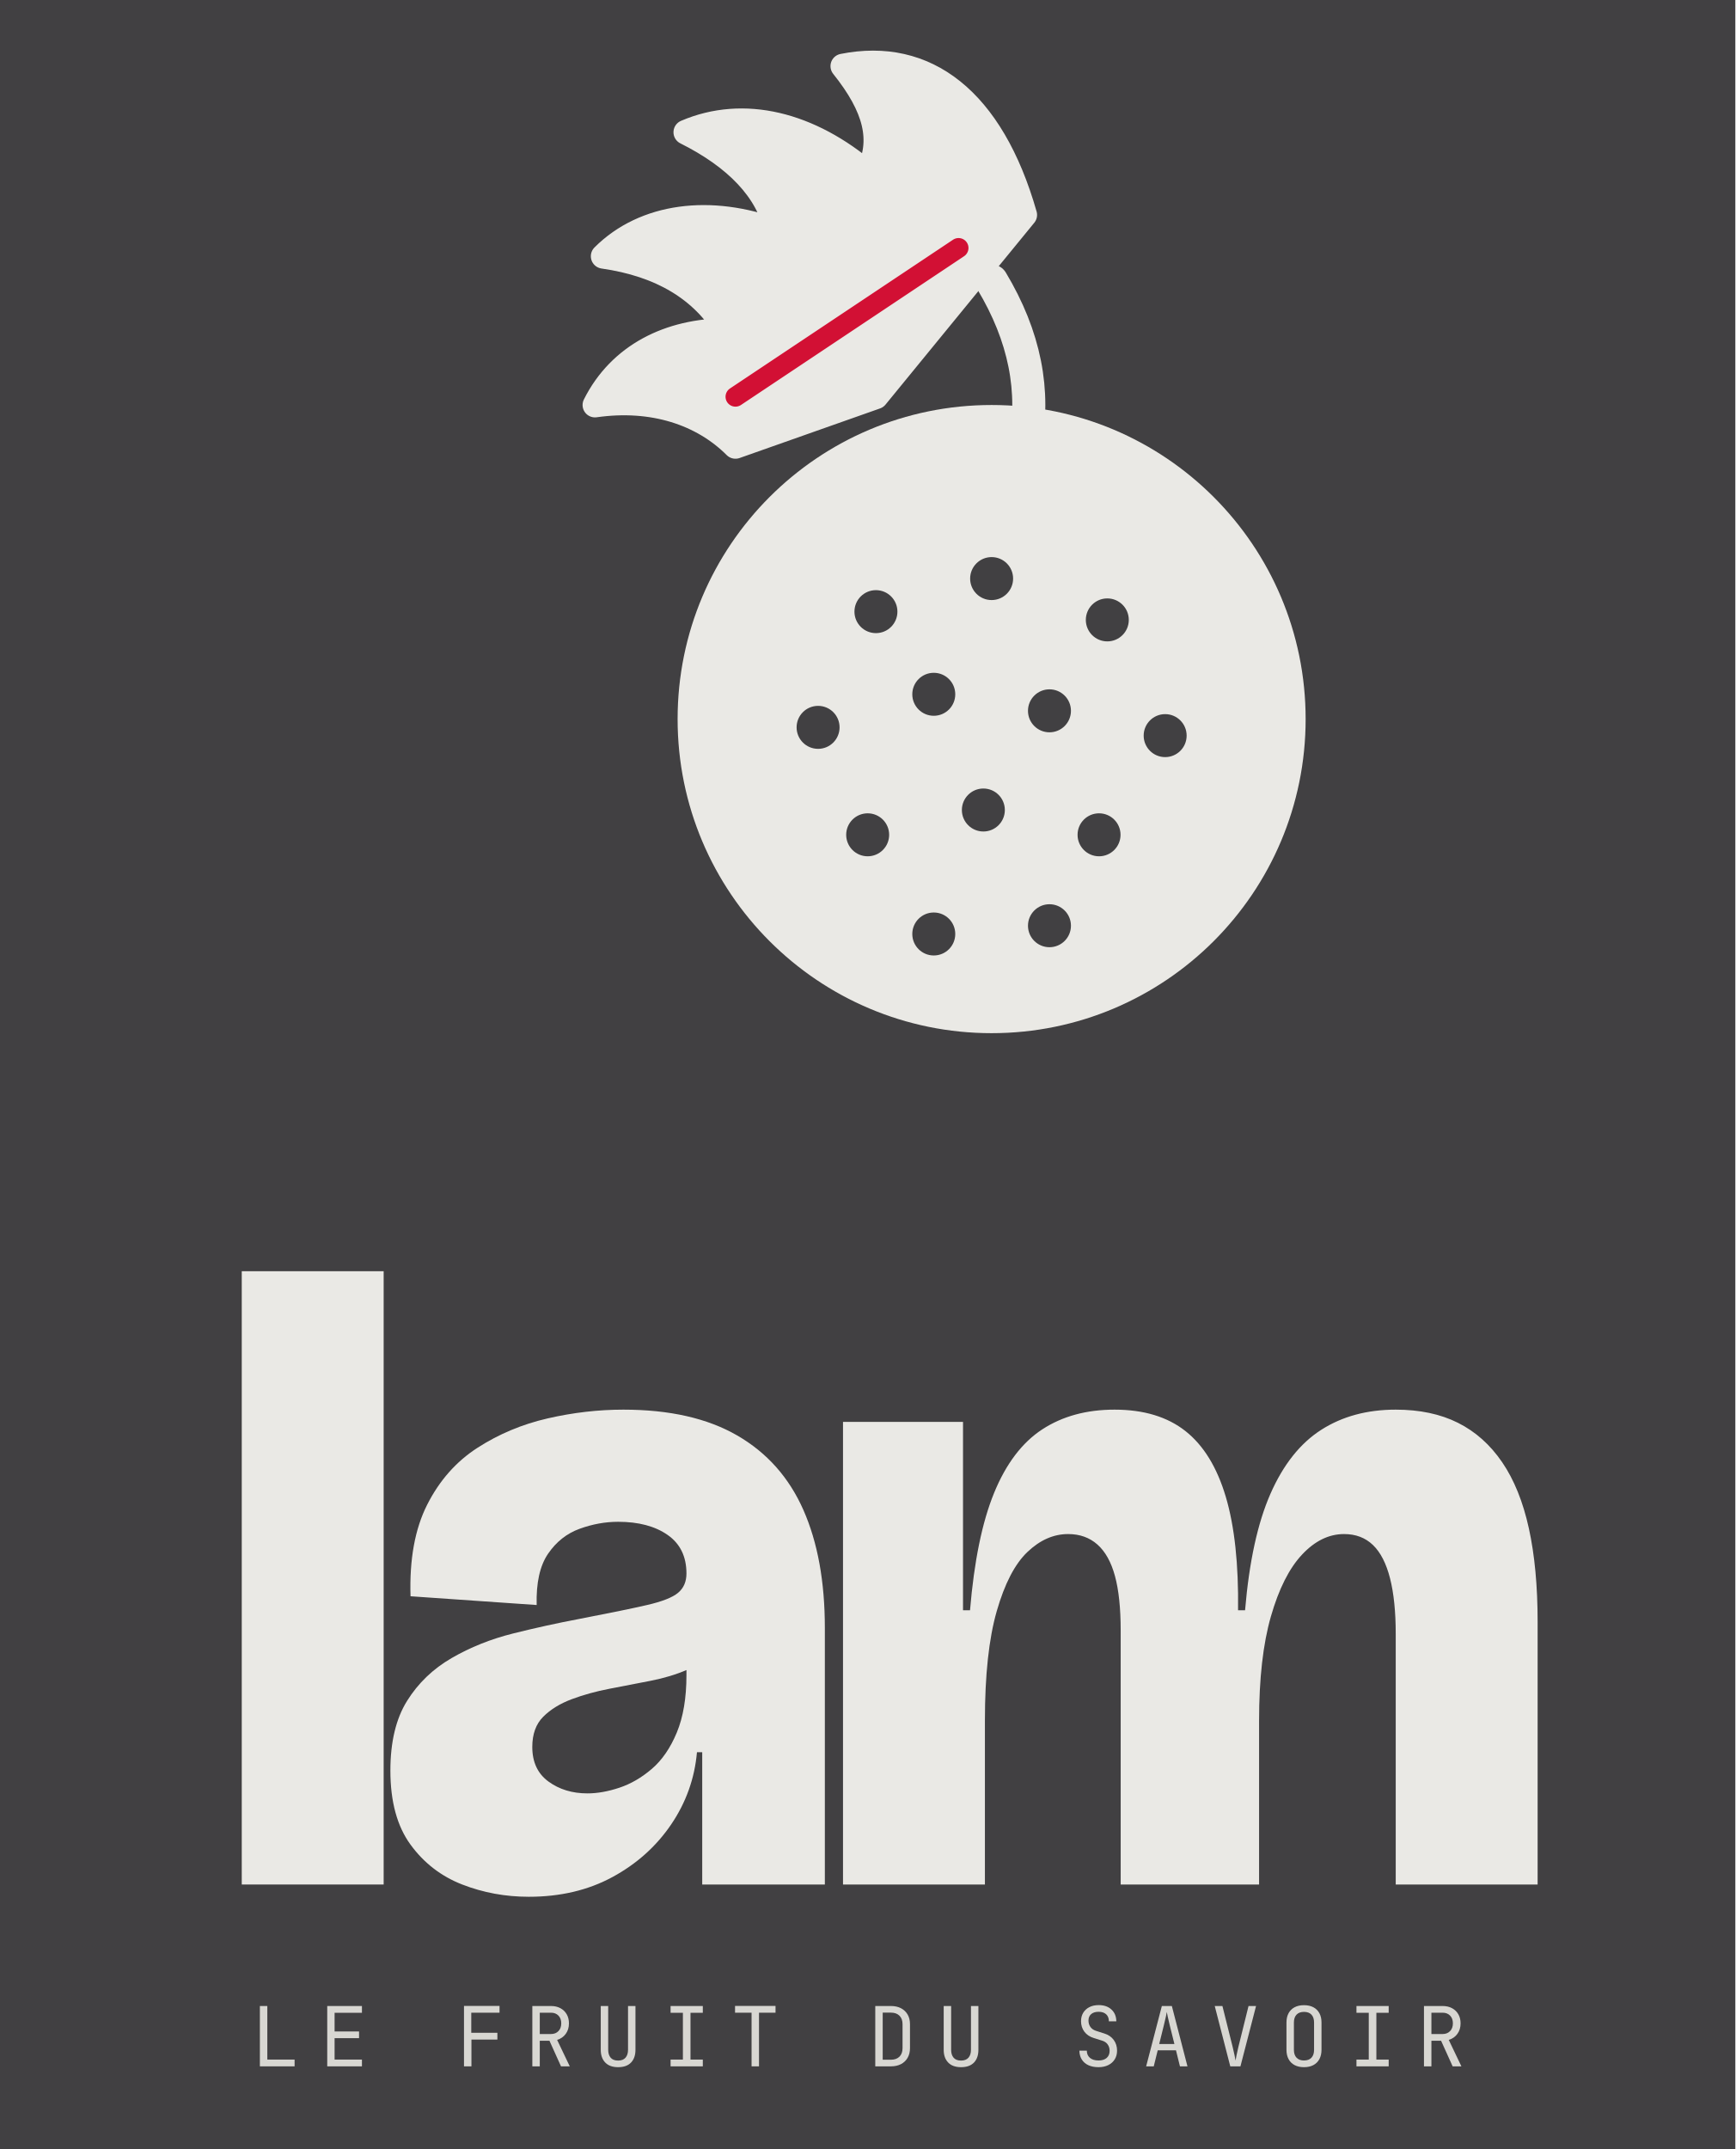
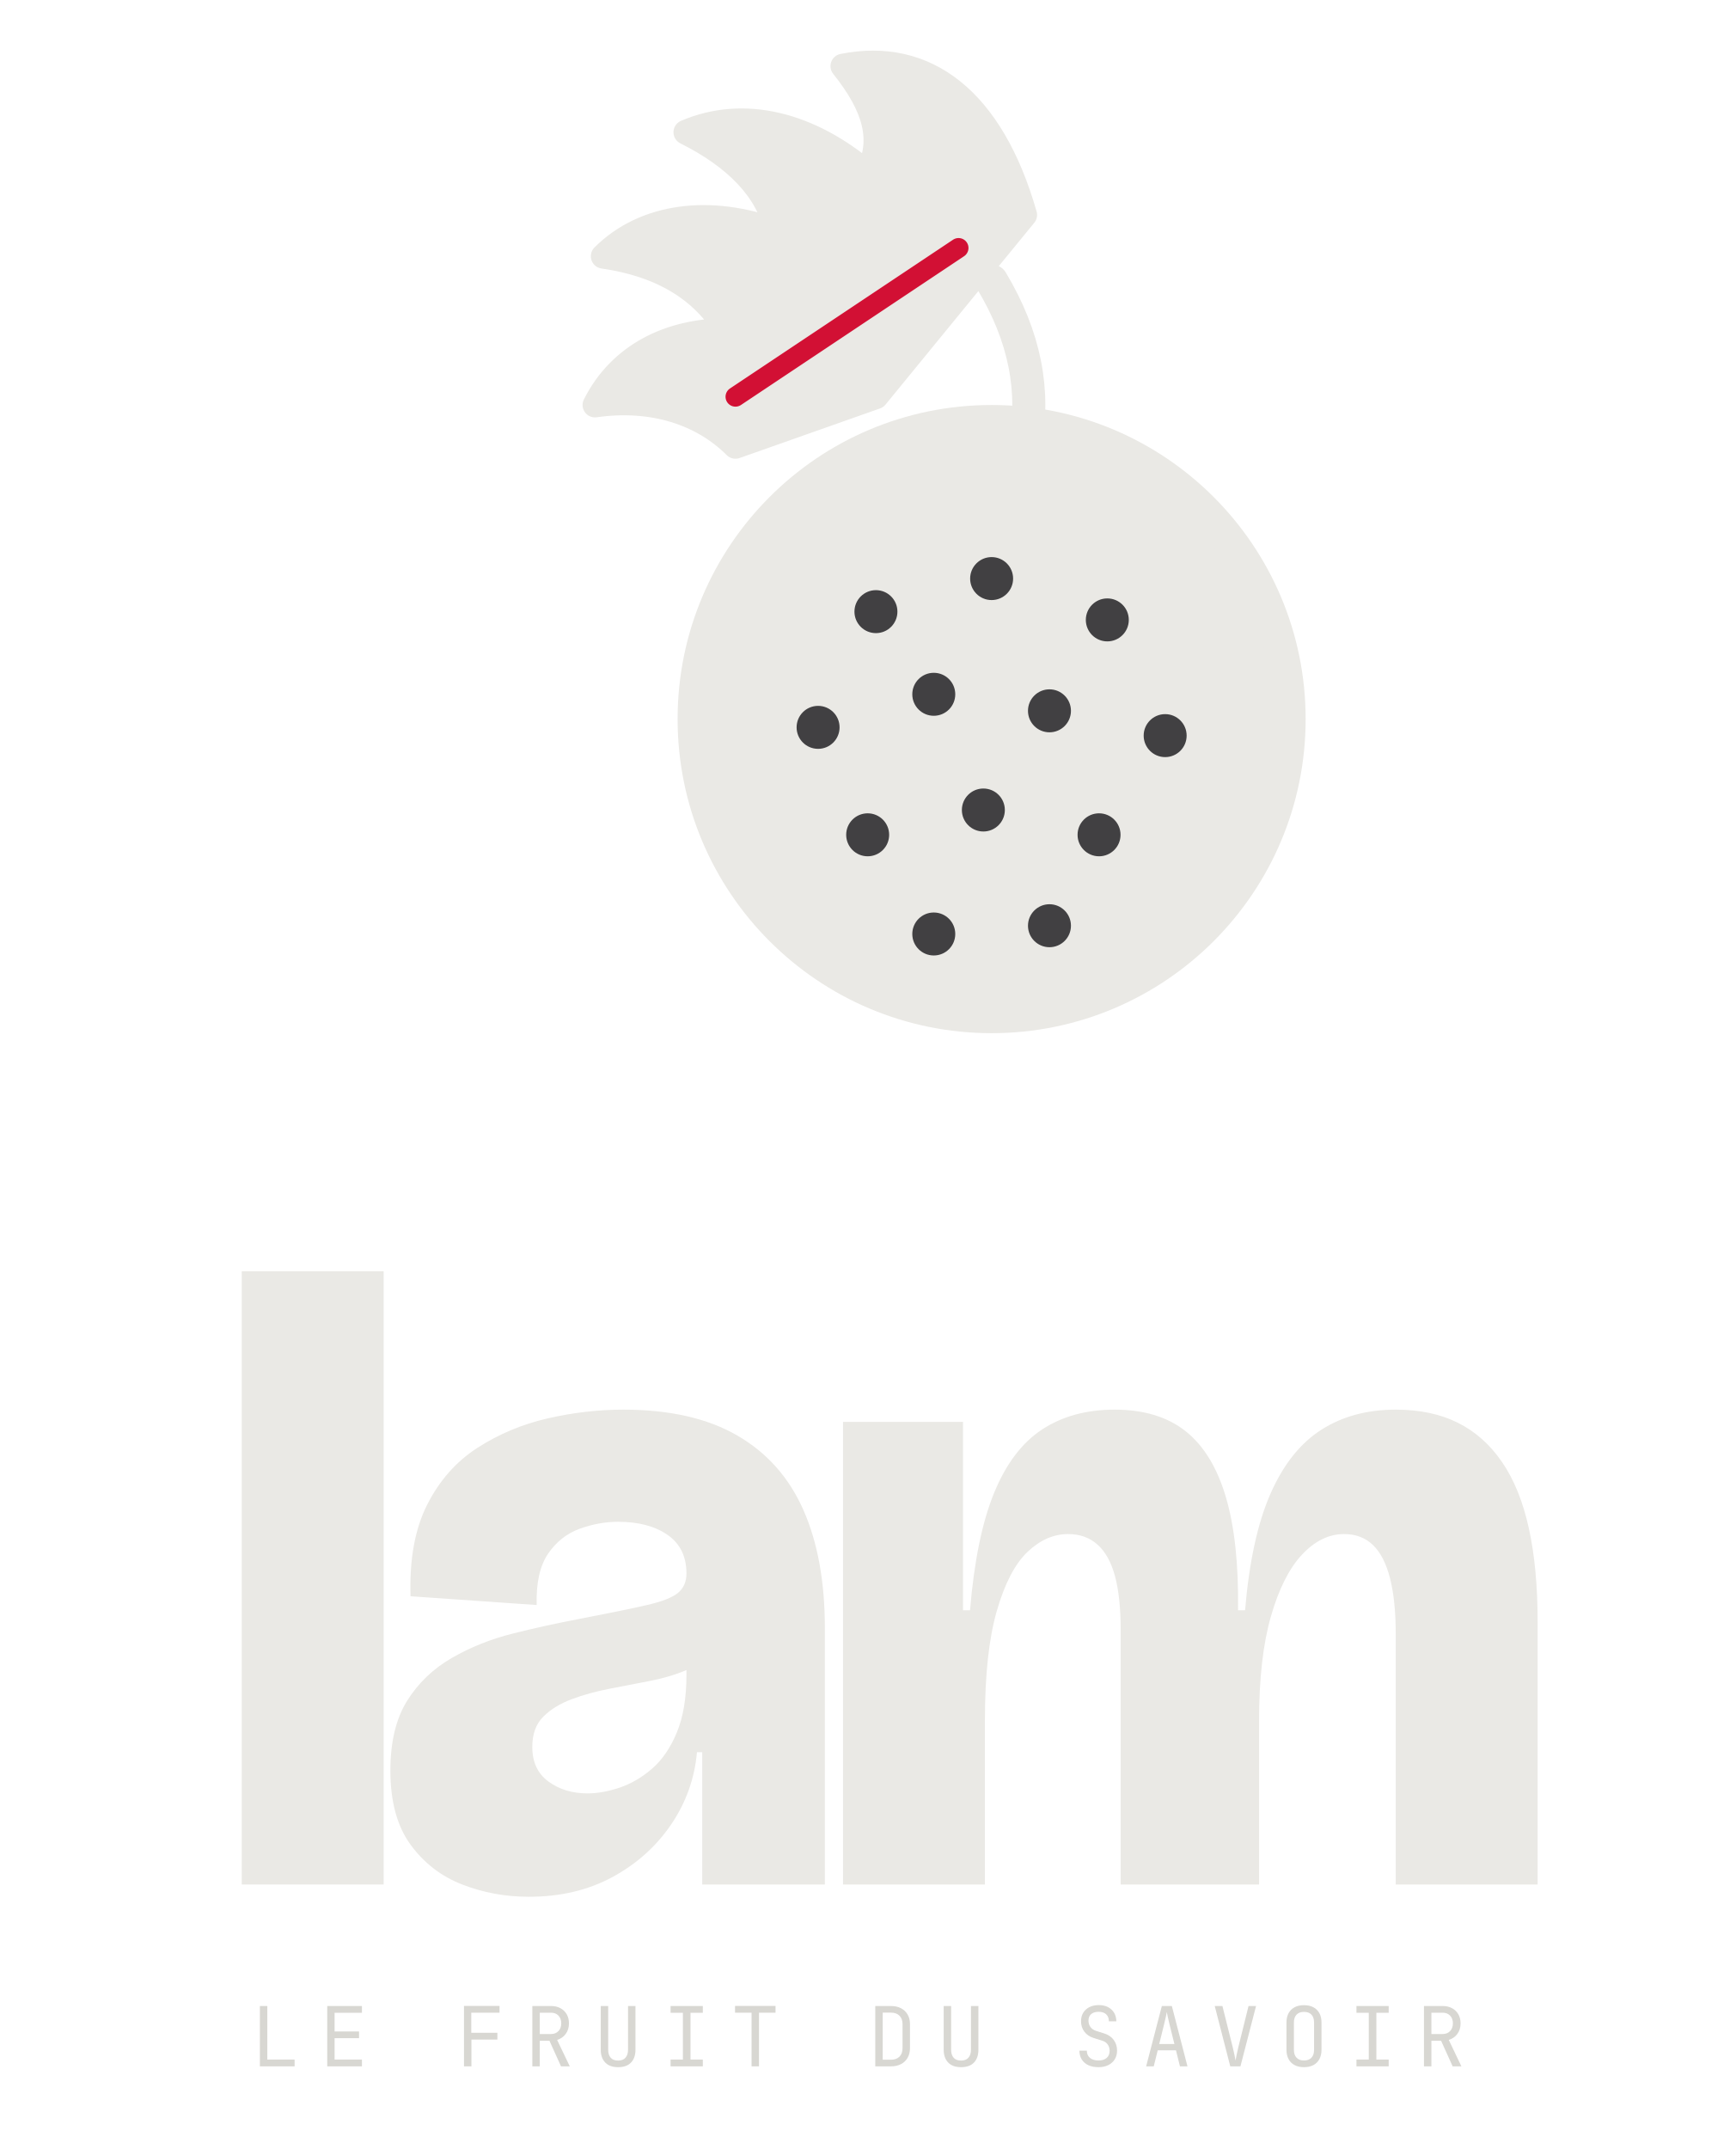
<svg xmlns="http://www.w3.org/2000/svg" width="210" height="260" viewBox="0 0 210 260">
-   <rect width="210" height="260" fill="#414042" />
  <g transform="translate(54,4) scale(1.0)">
    <g>
      <path d="M70 22 C66 8 58 2 48 4 C52 9 53 13 51 17 C44 11 36 9 29 12 C35 15 39 19 40 24 C32 21 24 22 19 27 C26 28 31 31 34 36 C27 36 21 39 18 45 C25 44 31 46 35 50 L52 44 Z" fill="#EAE9E5" stroke="#EAE9E5" stroke-width="3" stroke-linejoin="round" />
      <line x1="35" y1="44" x2="62" y2="26" stroke="#D21034" stroke-width="2.4" stroke-linecap="round" />
      <path d="M66 30 Q72 40 70 50" fill="none" stroke="#EAE9E5" stroke-width="4" stroke-linecap="round" />
      <circle cx="66" cy="83" r="36" fill="#EAE9E5" stroke="#EAE9E5" stroke-width="4" />
      <circle cx="52" cy="70" r="2.6" fill="#414042" />
      <circle cx="66" cy="66" r="2.6" fill="#414042" />
      <circle cx="80" cy="71" r="2.6" fill="#414042" />
      <circle cx="45" cy="84" r="2.6" fill="#414042" />
      <circle cx="59" cy="80" r="2.6" fill="#414042" />
      <circle cx="73" cy="82" r="2.6" fill="#414042" />
      <circle cx="87" cy="85" r="2.6" fill="#414042" />
      <circle cx="51" cy="97" r="2.6" fill="#414042" />
      <circle cx="65" cy="94" r="2.6" fill="#414042" />
      <circle cx="79" cy="97" r="2.6" fill="#414042" />
      <circle cx="59" cy="109" r="2.6" fill="#414042" />
      <circle cx="73" cy="108" r="2.6" fill="#414042" />
    </g>
  </g>
  <path transform="translate(25.44,228.00) scale(0.106,-0.106)" d="M36 0V700H198V0Z" fill="#EAE9E5" />
  <path transform="translate(45.44,228.00) scale(0.106,-0.106)" d="M175 -14Q135 -14 99.0 0.0Q63 14 40.0 45.5Q17 77 17 130Q17 179 36.0 209.5Q55 240 87.0 258.5Q119 277 157.0 286.5Q195 296 232 303Q284 313 310.0 319.0Q336 325 345.5 333.0Q355 341 355 355Q355 384 333.5 399.0Q312 414 277 414Q255 414 233.0 406.0Q211 398 197.0 377.5Q183 357 184 319L40 329Q38 392 59.0 433.5Q80 475 116.5 498.5Q153 522 196.5 532.0Q240 542 283 542Q362 542 413.0 512.5Q464 483 488.5 427.5Q513 372 513 293V199Q513 166 513.0 132.5Q513 99 513.0 66.0Q513 33 513 0H373Q373 36 373.0 73.0Q373 110 373 151H367Q363 106 337.5 68.5Q312 31 270.5 8.5Q229 -14 175 -14ZM242 104Q259 104 278.5 110.5Q298 117 315.5 132.0Q333 147 344.0 173.5Q355 200 355 239V263L382 266Q374 253 355.5 245.0Q337 237 314.0 232.5Q291 228 267.5 223.5Q244 219 224.0 211.5Q204 204 191.5 191.5Q179 179 179 157Q179 131 197.5 117.5Q216 104 242 104Z" fill="#EAE9E5" />
  <path transform="translate(98.20,228.00) scale(0.106,-0.106)" d="M36 0V293V528H173V313H181Q188 397 208.5 447.0Q229 497 263.5 519.5Q298 542 346 542Q396 542 427.0 517.5Q458 493 473.0 442.5Q488 392 487 313H495Q502 396 524.0 446.0Q546 496 582.0 519.0Q618 542 667 542Q708 542 738.0 527.0Q768 512 788.5 482.0Q809 452 819.0 406.5Q829 361 829 300V0H667V286Q667 324 660.5 349.5Q654 375 641.0 387.5Q628 400 608 400Q582 400 560.0 376.5Q538 353 524.5 306.0Q511 259 511 187V0H353V290Q353 328 346.5 352.0Q340 376 326.5 388.0Q313 400 293 400Q268 400 246.5 379.5Q225 359 211.5 312.0Q198 265 198 187V0Z" fill="#EAE9E5" />
  <path transform="translate(30.30,250.00) scale(0.01,-0.01)" d="M115 0V730H205V82H535V0Z" fill="#D8D7D2" />
  <path transform="translate(38.60,250.00) scale(0.01,-0.01)" d="M100 0V730H520V648H189V422H485V341H189V82H520V0Z" fill="#D8D7D2" />
  <path transform="translate(55.20,250.00) scale(0.01,-0.01)" d="M95 0V731H525V649H183V406H499V324H185V0Z" fill="#D8D7D2" />
  <path transform="translate(63.50,250.00) scale(0.01,-0.01)" d="M92 0V730H318Q383 730 432.0 703.5Q481 677 508.0 630.0Q535 583 535 520Q535 446 496.5 393.0Q458 340 392 320L545 0H439L299 310H182V0ZM182 391H318Q374 391 408.0 426.5Q442 462 442 520Q442 579 408.0 614.0Q374 649 318 649H182Z" fill="#D8D7D2" />
  <path transform="translate(71.80,250.00) scale(0.01,-0.01)" d="M300 -10Q198 -10 144.0 46.5Q90 103 90 200V730H180V200Q180 140 209.5 105.0Q239 70 300 70Q360 70 390.0 105.0Q420 140 420 200V730H510V200Q510 102 456.5 46.0Q403 -10 300 -10Z" fill="#D8D7D2" />
  <path transform="translate(80.10,250.00) scale(0.01,-0.01)" d="M105 0V82H254V648H105V730H495V648H346V82H495V0Z" fill="#D8D7D2" />
  <path transform="translate(88.40,250.00) scale(0.01,-0.01)" d="M255 0V649H55V731H545V649H345V0Z" fill="#D8D7D2" />
  <path transform="translate(105.00,250.00) scale(0.01,-0.01)" d="M92 0V730H281Q352 730 403.5 703.0Q455 676 483.5 627.0Q512 578 512 511V220Q512 153 483.5 103.5Q455 54 403.5 27.0Q352 0 281 0ZM182 80H281Q347 80 384.5 117.0Q422 154 422 220V511Q422 576 384.5 613.0Q347 650 281 650H182Z" fill="#D8D7D2" />
  <path transform="translate(113.30,250.00) scale(0.01,-0.01)" d="M300 -10Q198 -10 144.0 46.5Q90 103 90 200V730H180V200Q180 140 209.5 105.0Q239 70 300 70Q360 70 390.0 105.0Q420 140 420 200V730H510V200Q510 102 456.5 46.0Q403 -10 300 -10Z" fill="#D8D7D2" />
  <path transform="translate(129.90,250.00) scale(0.01,-0.01)" d="M304 -10Q232 -10 180.5 14.0Q129 38 101.0 83.0Q73 128 72 190H162Q162 135 199.5 103.0Q237 71 304 71Q367 71 402.5 102.0Q438 133 438 188Q438 232 414.5 265.0Q391 298 347 311L248 342Q173 365 132.5 419.0Q92 473 92 546Q92 605 118.5 648.5Q145 692 193.0 716.5Q241 741 306 741Q402 741 460.0 687.5Q518 634 519 545H429Q429 599 396.5 629.5Q364 660 305 660Q247 660 214.5 632.0Q182 604 182 554Q182 509 206.0 476.0Q230 443 275 429L375 397Q448 374 488.0 319.0Q528 264 528 190Q528 130 500.0 85.0Q472 40 421.5 15.0Q371 -10 304 -10Z" fill="#D8D7D2" />
  <path transform="translate(138.20,250.00) scale(0.01,-0.01)" d="M50 0 240 730H361L550 0H459L411 194H190L142 0ZM208 270H392L336 495Q320 559 311.0 602.0Q302 645 300 658Q298 645 289.0 602.0Q280 559 264 496Z" fill="#D8D7D2" />
  <path transform="translate(146.50,250.00) scale(0.01,-0.01)" d="M238 0 50 730H143L267 234Q280 182 289.0 137.5Q298 93 302 70Q306 93 314.5 137.5Q323 182 336 234L459 730H550L361 0Z" fill="#D8D7D2" />
  <path transform="translate(154.80,250.00) scale(0.01,-0.01)" d="M300 -10Q234 -10 186.5 15.0Q139 40 113.5 87.5Q88 135 88 200V530Q88 596 113.5 643.0Q139 690 186.5 715.0Q234 740 300 740Q366 740 413.5 715.0Q461 690 486.5 643.0Q512 596 512 531V200Q512 135 486.5 87.5Q461 40 413.5 15.0Q366 -10 300 -10ZM300 71Q359 71 390.5 104.5Q422 138 422 200V530Q422 592 390.5 625.5Q359 659 300 659Q242 659 210.0 625.5Q178 592 178 530V200Q178 138 210.0 104.5Q242 71 300 71Z" fill="#D8D7D2" />
  <path transform="translate(163.10,250.00) scale(0.01,-0.01)" d="M105 0V82H254V648H105V730H495V648H346V82H495V0Z" fill="#D8D7D2" />
  <path transform="translate(171.40,250.00) scale(0.01,-0.01)" d="M92 0V730H318Q383 730 432.0 703.5Q481 677 508.0 630.0Q535 583 535 520Q535 446 496.5 393.0Q458 340 392 320L545 0H439L299 310H182V0ZM182 391H318Q374 391 408.0 426.5Q442 462 442 520Q442 579 408.0 614.0Q374 649 318 649H182Z" fill="#D8D7D2" />
</svg>
